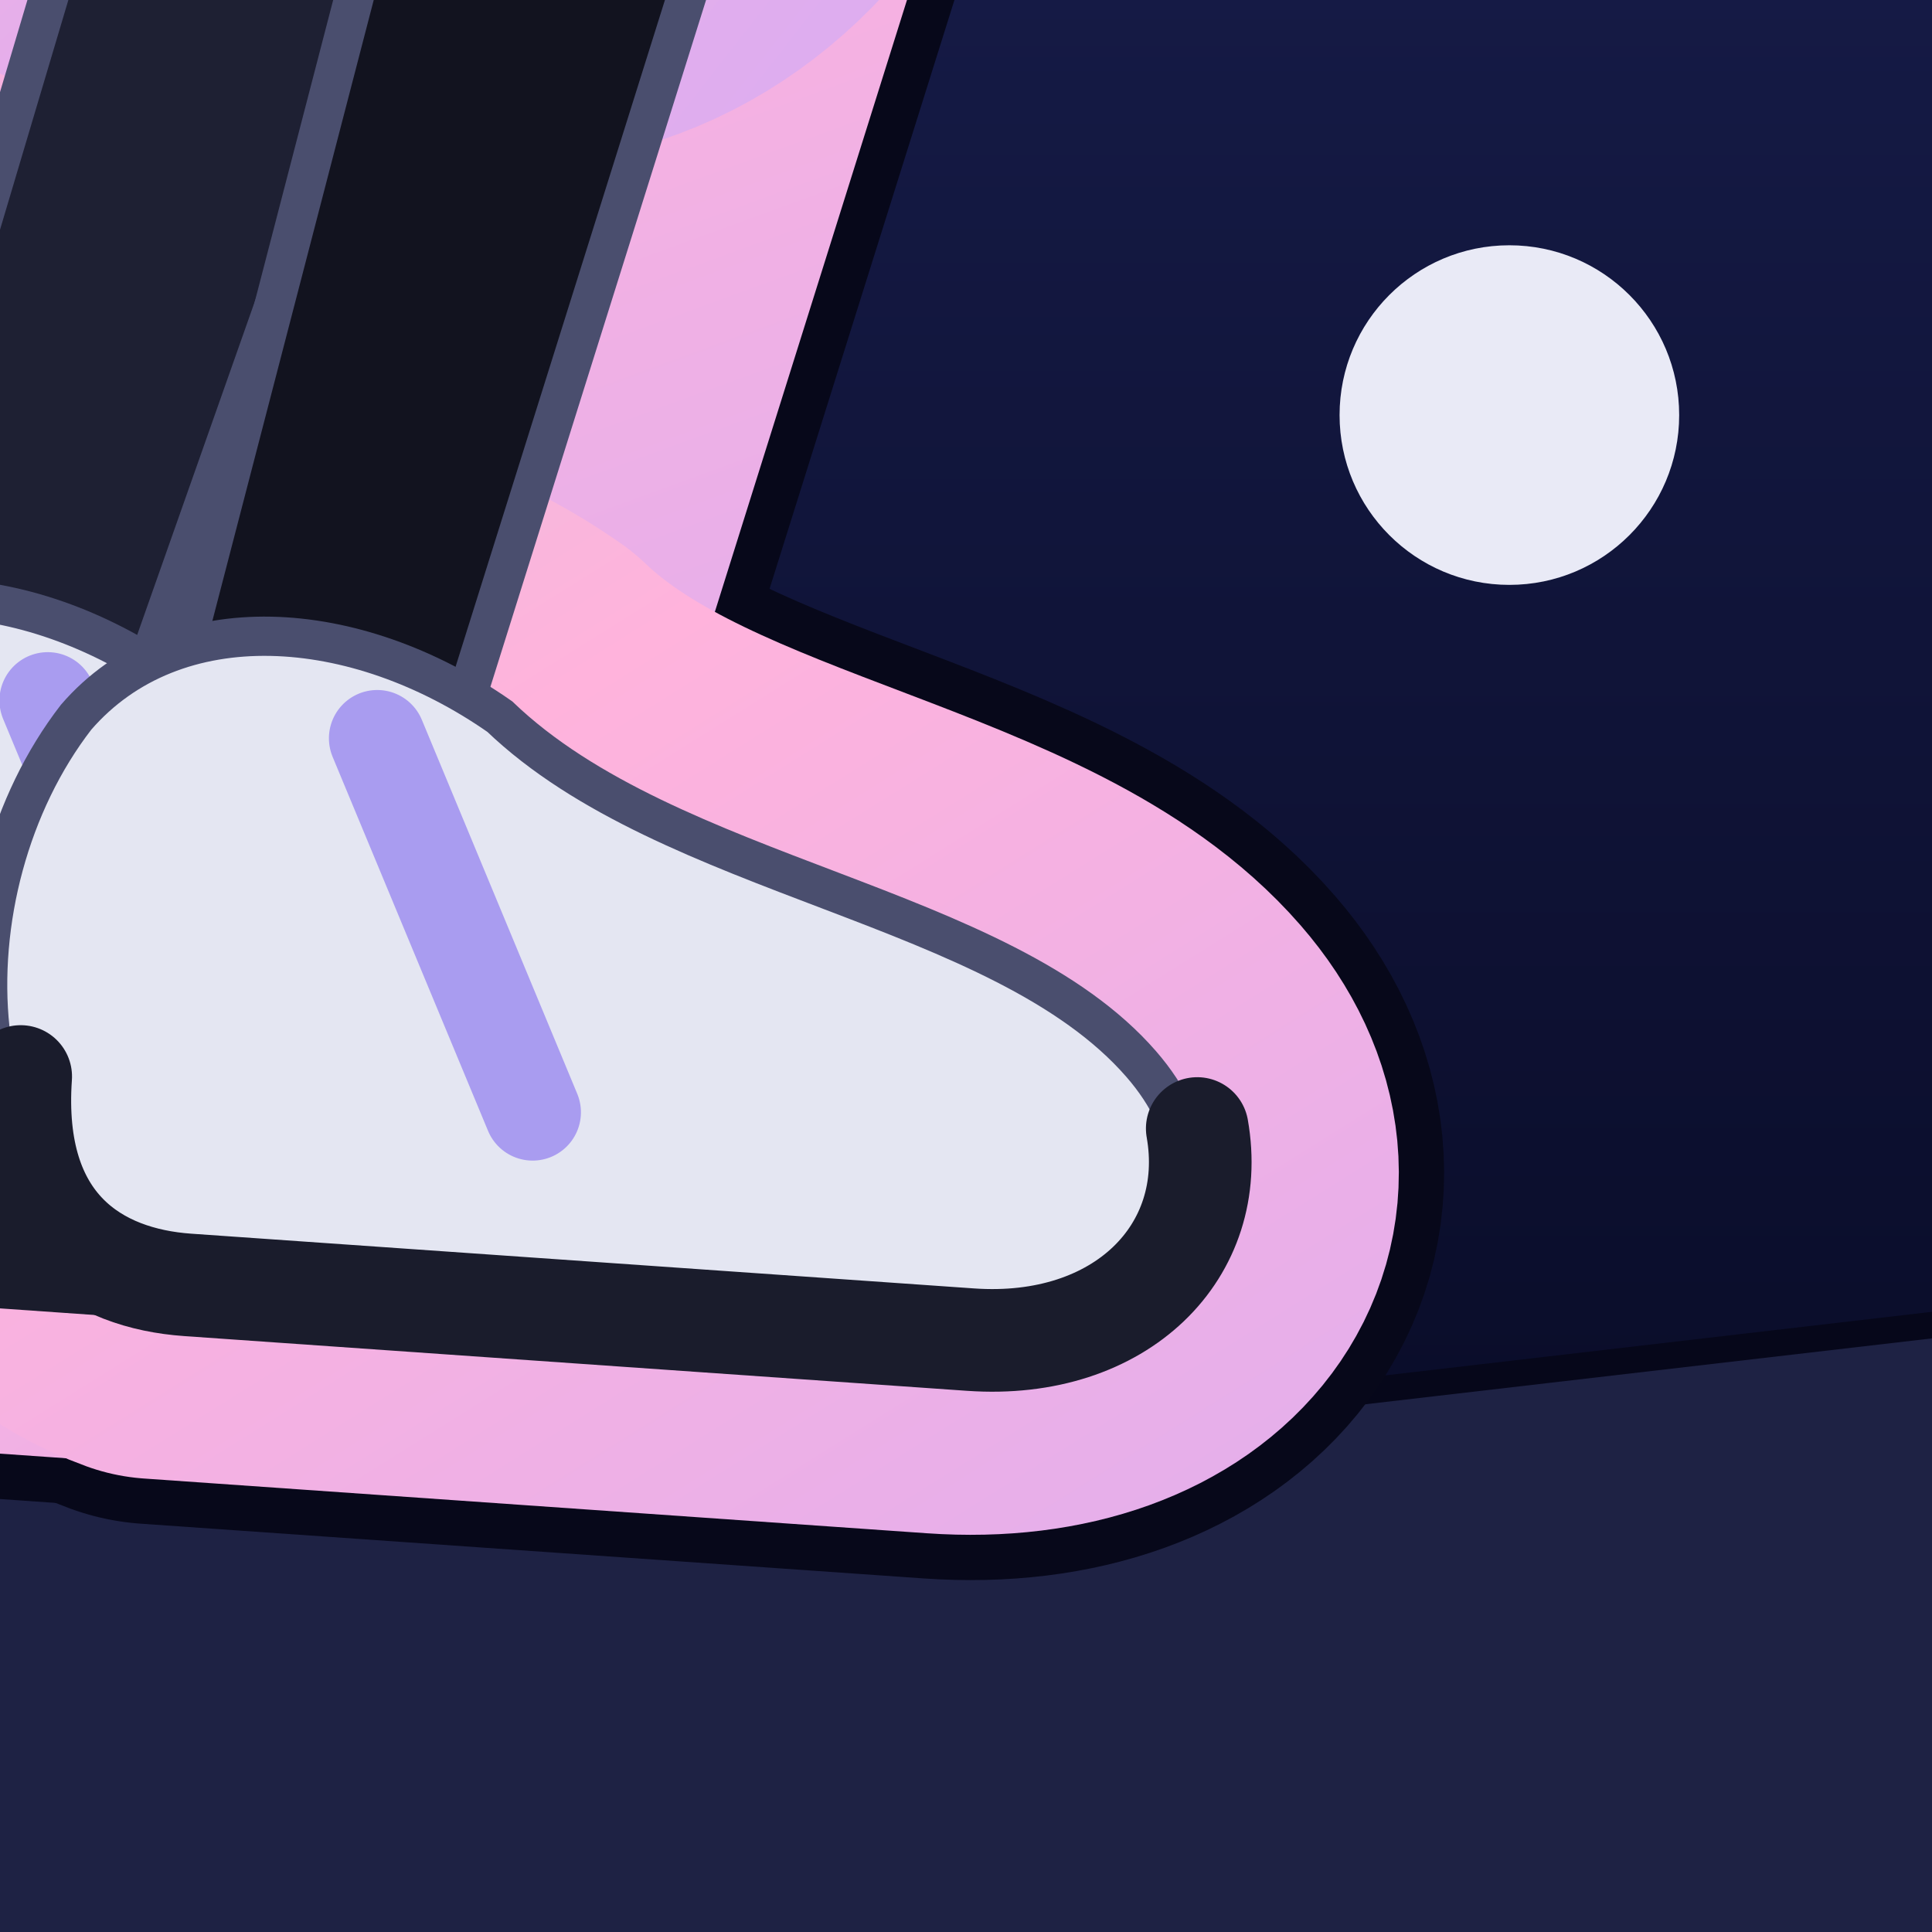
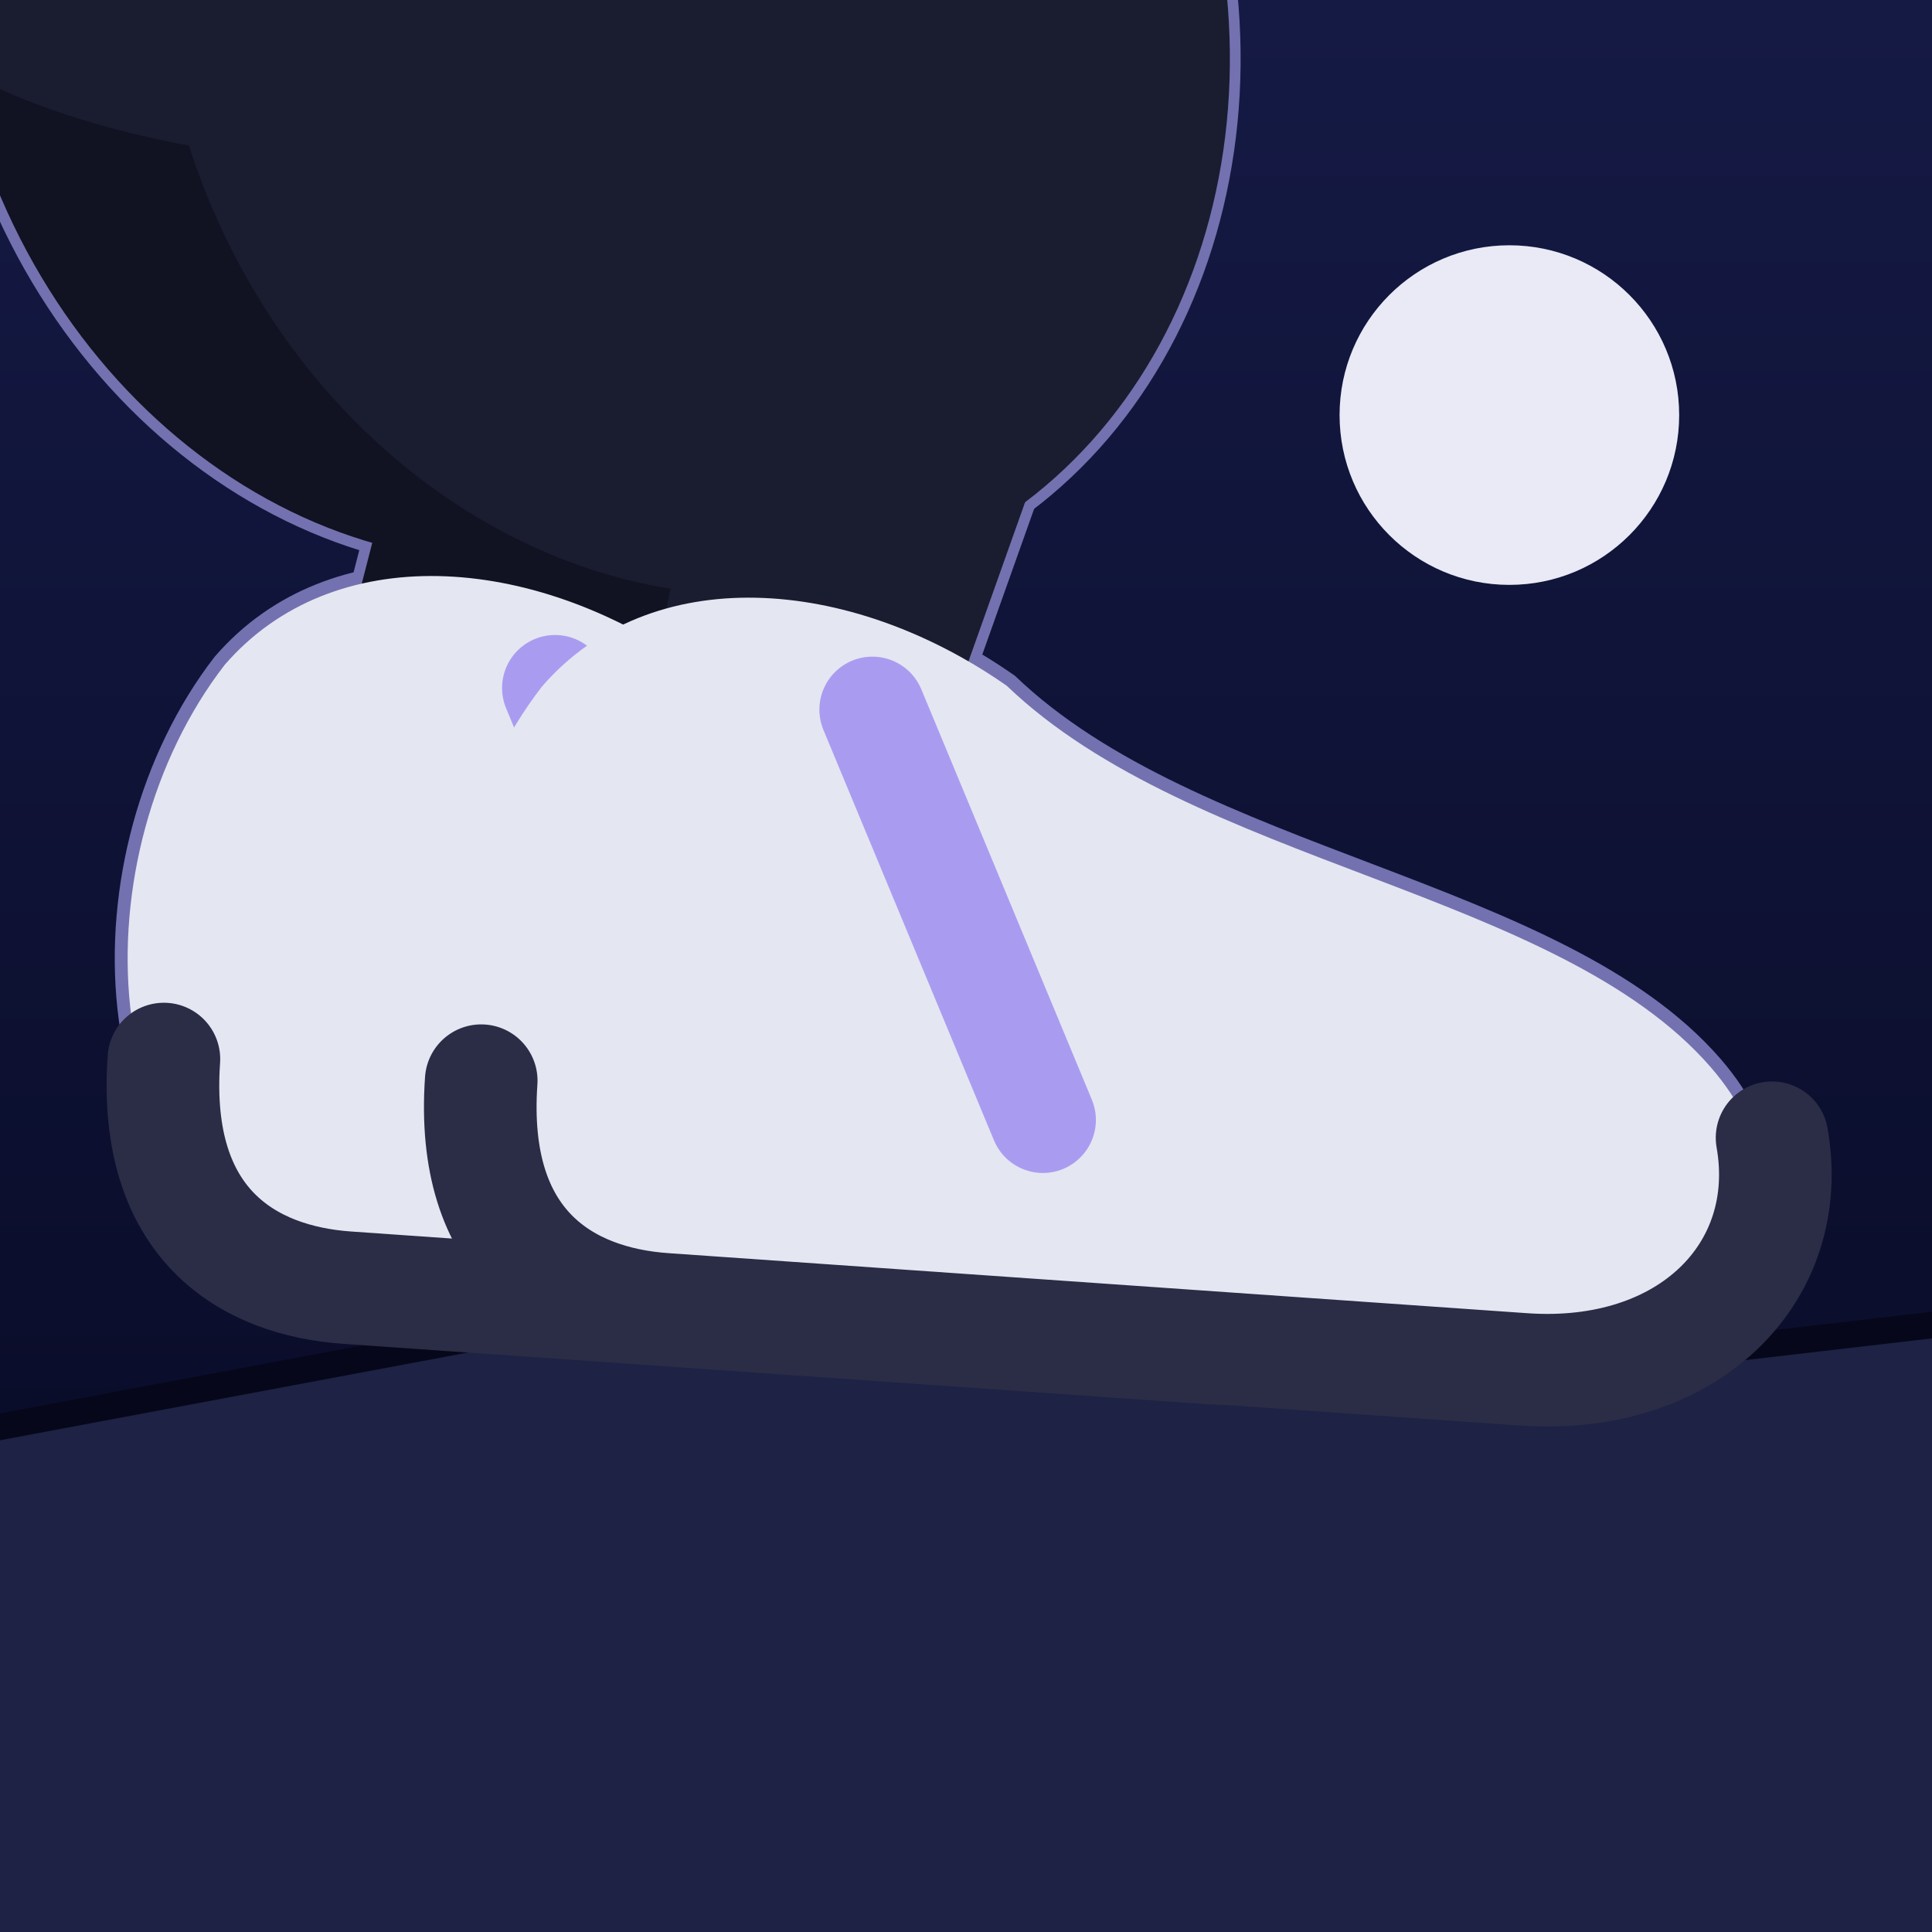
<svg xmlns="http://www.w3.org/2000/svg" viewBox="0 0 1024 1024" width="1024" height="1024" role="img" aria-label="App icon, Shoe">
  <defs>
    <clipPath id="ic-shoe-1024">
      <rect width="1024" height="1024" rx="0" />
    </clipPath>
    <linearGradient id="ib-shoe-1024" x1="0" y1="0" x2="0" y2="1">
      <stop offset="0" stop-color="#151A45" />
      <stop offset="1" stop-color="#060820" />
    </linearGradient>
  </defs>
  <g clip-path="url(#ic-shoe-1024)">
    <rect width="1024" height="1024" fill="url(#ib-shoe-1024)" />
    <circle cx="800" cy="220" r="90" fill="#E9EAF6" />
    <path d="M-20 1044 L-20 760 L300 700 L700 740 L1044 700 L1044 1044Z" fill="#1E2244" stroke="#06071A" stroke-width="14" />
    <path d="M300 700 L700 740" stroke="#C9C6F0" stroke-width="10" />
-     <svg x="0" y="0" width="1024" height="1024" viewBox="-6 34 64 64" preserveAspectRatio="xMidYMid slice">
-       <defs>
-         <linearGradient id="r5" gradientUnits="userSpaceOnUse" x1="-80" y1="-180" x2="80" y2="40">
-           <stop offset="0" stop-color="#C2A8FF" />
-           <stop offset=".35" stop-color="#8FE6E0" />
-           <stop offset=".7" stop-color="#FFB3DC" />
-           <stop offset="1" stop-color="#C2A8FF" />
-         </linearGradient>
-       </defs>
-       <g fill="#07081A" stroke="#07081A" stroke-width="17" stroke-linejoin="round">
+     <svg x="0" y="0" width="1024" height="1024" viewBox="-16 2 70 70" preserveAspectRatio="xMidYMid slice">
+       <g fill="#7471B0" stroke="#7471B0" stroke-width="0.778" stroke-linejoin="round">
        <g transform="translate(0 0)">
          <g data-part="body" transform="translate(0 0) rotate(4)">
-             <g data-part="tail" transform="translate(-14 -2) rotate(-6)">
+             <g data-part="tail" transform="translate(-18 -4) rotate(-6)">
              <g>
-                 <path d="M4 -14 C-20 -12 -44 4 -62 26 C-67 32 -62 38 -55 33 C-38 20 -18 14 4 13Z" />
+                 <path d="M4 -16 C-18 -14 -40 0 -54 18 C-58 24 -53 30 -47 26 C-32 16 -16 12 4 12Z" />
              </g>
            </g>
-             <g data-part="thighFar" transform="translate(-2 -8) rotate(4)">
-               <g data-part="shinFar" transform="translate(10 32) rotate(10)">
+             <g data-part="thighFar" transform="translate(-4 -12) rotate(4)">
+               <g data-part="shinFar" transform="translate(12 28) rotate(10)">
                <g>
-                   <path d="M-5.5 0 L-4.5 40 A4.8 4.8 0 0 0 4.5 40 L5.5 0 A5.5 5.5 0 0 0 -5.5 0Z" />
+                   <path d="M-6 0 L-5 16 A5 5 0 0 0 5 16 L6 0 A6 6 0 0 0 -6 0Z" />
                </g>
-                 <g data-part="shoeFar" transform="translate(0 42) rotate(-14)">
+                 <g data-part="shoeFar" transform="translate(0 20) rotate(-14)">
                  <g>
-                     <path d="M-6 -8 C-10 -2 -9 8 -2 10 L24 10 C31 10 34 5 30 1 C25 -4 14 -4 8 -9 C3 -12 -3 -12 -6 -8Z" fill="#E4E6F2" />
+                     <g transform="scale(1.2)">
+                       <path d="M-6 -8 C-10 -2 -9 8 -2 10 L24 10 C31 10 34 5 30 1 C25 -4 14 -4 8 -9 C3 -12 -3 -12 -6 -8Z" fill="#E4E6F2" />
+                     </g>
                  </g>
                </g>
              </g>
              <g>
-                 <ellipse cx="4" cy="16" rx="15" ry="23" transform="rotate(-14 4 16)" />
+                 <ellipse cx="6" cy="12" rx="19" ry="22" transform="rotate(-20 6 12)" />
              </g>
            </g>
-             <g data-part="armFar" transform="translate(10 -58) rotate(14)">
+             <g data-part="armFar" transform="translate(12 -46) rotate(14)">
              <g>
-                 <path d="M-6 0 L-5.5 48 A7 7 0 1 0 6 50 L6 0 A6 6 0 0 0 -6 0Z" />
+                 <path d="M-7 0 L-7.5 34 A8.5 8.5 0 0 0 9.5 34 L7 0 A7 7 0 0 0 -7 0Z" />
              </g>
            </g>
            <g>
-               <path d="M-20 -6 C-27 -30 -20 -62 2 -72 C18 -76 26 -60 24 -40 C23 -20 18 -2 4 4 C-6 7 -16 3 -20 -6Z" />
+               <path d="M-24 0 C-32 -24 -24 -58 2 -64 C24 -68 34 -48 32 -26 C30 -6 20 6 2 8 C-12 9 -20 6 -24 0Z" />
            </g>
-             <g data-part="head" transform="translate(6 -66) rotate(0)">
-               <g data-part="earFar" transform="translate(-6 -32) rotate(-14)">
+             <g data-part="head" transform="translate(8 -56) rotate(0)">
+               <g data-part="earFar" transform="translate(-12 -54) rotate(-16)">
                <g>
-                   <ellipse cx="0" cy="-17" rx="9" ry="17" />
+                   <ellipse cx="0" cy="-20" rx="13" ry="21" />
                </g>
              </g>
              <g>
-                 <path d="M-20 -16 C-20 -32 -6 -40 6 -38 C18 -36 24 -28 28 -20 C34 -18 38 -14 36 -8 C34 -2 26 0 18 0 C4 2 -20 0 -20 -16Z" />
+                 <circle cx="0" cy="-30" r="32" />
+                 <ellipse cx="26" cy="-20" rx="17" ry="14" />
              </g>
-               <g data-part="earNear" transform="translate(6 -34) rotate(10)">
+               <g data-part="earNear" transform="translate(4 -58) rotate(8)">
                <g>
-                   <ellipse cx="0" cy="-17" rx="9" ry="17" />
+                   <ellipse cx="0" cy="-20" rx="13" ry="21" />
                </g>
              </g>
            </g>
-             <g data-part="thighNear" transform="translate(2 -6) rotate(-6)">
-               <g data-part="shinNear" transform="translate(10 32) rotate(18)">
+             <g data-part="thighNear" transform="translate(2 -10) rotate(-6)">
+               <g data-part="shinNear" transform="translate(12 28) rotate(18)">
                <g>
-                   <path d="M-5.5 0 L-4.5 40 A4.8 4.8 0 0 0 4.5 40 L5.5 0 A5.5 5.5 0 0 0 -5.5 0Z" />
+                   <path d="M-6 0 L-5 16 A5 5 0 0 0 5 16 L6 0 A6 6 0 0 0 -6 0Z" />
                </g>
-                 <g data-part="shoeNear" transform="translate(0 42) rotate(-12)">
+                 <g data-part="shoeNear" transform="translate(0 20) rotate(-12)">
                  <g>
-                     <path d="M-6 -8 C-10 -2 -9 8 -2 10 L24 10 C31 10 34 5 30 1 C25 -4 14 -4 8 -9 C3 -12 -3 -12 -6 -8Z" fill="#E4E6F2" />
+                     <g transform="scale(1.2)">
+                       <path d="M-6 -8 C-10 -2 -9 8 -2 10 L24 10 C31 10 34 5 30 1 C25 -4 14 -4 8 -9 C3 -12 -3 -12 -6 -8Z" fill="#E4E6F2" />
+                     </g>
                  </g>
                </g>
              </g>
              <g>
-                 <ellipse cx="4" cy="16" rx="15" ry="23" transform="rotate(-14 4 16)" />
+                 <ellipse cx="6" cy="12" rx="19" ry="22" transform="rotate(-20 6 12)" />
              </g>
            </g>
-             <g data-part="armNear" transform="translate(14 -56) rotate(-8)">
+             <g data-part="armNear" transform="translate(18 -44) rotate(-8)">
              <g>
-                 <path d="M-6 0 L-5.5 48 A7 7 0 1 0 6 50 L6 0 A6 6 0 0 0 -6 0Z" />
-               </g>
-             </g>
-           </g>
-         </g>
-       </g>
-       <g fill="url(#r5)" stroke="url(#r5)" stroke-width="14" stroke-linejoin="round">
-         <g transform="translate(0 0)">
-           <g data-part="body" transform="translate(0 0) rotate(4)">
-             <g data-part="tail" transform="translate(-14 -2) rotate(-6)">
-               <g>
-                 <path d="M4 -14 C-20 -12 -44 4 -62 26 C-67 32 -62 38 -55 33 C-38 20 -18 14 4 13Z" />
-               </g>
-             </g>
-             <g data-part="thighFar" transform="translate(-2 -8) rotate(4)">
-               <g data-part="shinFar" transform="translate(10 32) rotate(10)">
-                 <g>
-                   <path d="M-5.5 0 L-4.5 40 A4.8 4.8 0 0 0 4.5 40 L5.5 0 A5.5 5.5 0 0 0 -5.5 0Z" />
-                 </g>
-                 <g data-part="shoeFar" transform="translate(0 42) rotate(-14)">
-                   <g>
-                     <path d="M-6 -8 C-10 -2 -9 8 -2 10 L24 10 C31 10 34 5 30 1 C25 -4 14 -4 8 -9 C3 -12 -3 -12 -6 -8Z" fill="#E4E6F2" />
-                   </g>
-                 </g>
-               </g>
-               <g>
-                 <ellipse cx="4" cy="16" rx="15" ry="23" transform="rotate(-14 4 16)" />
-               </g>
-             </g>
-             <g data-part="armFar" transform="translate(10 -58) rotate(14)">
-               <g>
-                 <path d="M-6 0 L-5.5 48 A7 7 0 1 0 6 50 L6 0 A6 6 0 0 0 -6 0Z" />
-               </g>
-             </g>
-             <g>
-               <path d="M-20 -6 C-27 -30 -20 -62 2 -72 C18 -76 26 -60 24 -40 C23 -20 18 -2 4 4 C-6 7 -16 3 -20 -6Z" />
-             </g>
-             <g data-part="head" transform="translate(6 -66) rotate(0)">
-               <g data-part="earFar" transform="translate(-6 -32) rotate(-14)">
-                 <g>
-                   <ellipse cx="0" cy="-17" rx="9" ry="17" />
-                 </g>
-               </g>
-               <g>
-                 <path d="M-20 -16 C-20 -32 -6 -40 6 -38 C18 -36 24 -28 28 -20 C34 -18 38 -14 36 -8 C34 -2 26 0 18 0 C4 2 -20 0 -20 -16Z" />
-               </g>
-               <g data-part="earNear" transform="translate(6 -34) rotate(10)">
-                 <g>
-                   <ellipse cx="0" cy="-17" rx="9" ry="17" />
-                 </g>
-               </g>
-             </g>
-             <g data-part="thighNear" transform="translate(2 -6) rotate(-6)">
-               <g data-part="shinNear" transform="translate(10 32) rotate(18)">
-                 <g>
-                   <path d="M-5.5 0 L-4.5 40 A4.8 4.8 0 0 0 4.5 40 L5.5 0 A5.5 5.5 0 0 0 -5.5 0Z" />
-                 </g>
-                 <g data-part="shoeNear" transform="translate(0 42) rotate(-12)">
-                   <g>
-                     <path d="M-6 -8 C-10 -2 -9 8 -2 10 L24 10 C31 10 34 5 30 1 C25 -4 14 -4 8 -9 C3 -12 -3 -12 -6 -8Z" fill="#E4E6F2" />
-                   </g>
-                 </g>
-               </g>
-               <g>
-                 <ellipse cx="4" cy="16" rx="15" ry="23" transform="rotate(-14 4 16)" />
-               </g>
-             </g>
-             <g data-part="armNear" transform="translate(14 -56) rotate(-8)">
-               <g>
-                 <path d="M-6 0 L-5.5 48 A7 7 0 1 0 6 50 L6 0 A6 6 0 0 0 -6 0Z" />
+                 <path d="M-7 0 L-7.5 34 A8.5 8.5 0 0 0 9.5 34 L7 0 A7 7 0 0 0 -7 0Z" />
              </g>
            </g>
          </g>
        </g>
      </g>
      <g transform="translate(0 0)">
        <g data-part="body" transform="translate(0 0) rotate(4)">
-           <g data-part="tail" transform="translate(-14 -2) rotate(-6)">
-             <g fill="#12131F" stroke="#4A4E6E" stroke-width="1.3">
-               <path d="M4 -14 C-20 -12 -44 4 -62 26 C-67 32 -62 38 -55 33 C-38 20 -18 14 4 13Z" />
+           <g data-part="tail" transform="translate(-18 -4) rotate(-6)">
+             <g fill="#1A1C30">
+               <path d="M4 -16 C-18 -14 -40 0 -54 18 C-58 24 -53 30 -47 26 C-32 16 -16 12 4 12Z" />
            </g>
          </g>
-           <g data-part="thighFar" transform="translate(-2 -8) rotate(4)">
-             <g data-part="shinFar" transform="translate(10 32) rotate(10)">
-               <g fill="#1E2033" stroke="#4A4E6E" stroke-width="1.3">
-                 <path d="M-5.5 0 L-4.5 40 A4.8 4.8 0 0 0 4.5 40 L5.5 0 A5.5 5.5 0 0 0 -5.5 0Z" />
+           <g data-part="thighFar" transform="translate(-4 -12) rotate(4)">
+             <g data-part="shinFar" transform="translate(12 28) rotate(10)">
+               <g fill="#111222">
+                 <path d="M-6 0 L-5 16 A5 5 0 0 0 5 16 L6 0 A6 6 0 0 0 -6 0Z" />
              </g>
-               <g data-part="shoeFar" transform="translate(0 42) rotate(-14)">
-                 <g fill="#12131F" stroke="#4A4E6E" stroke-width="1.3">
-                   <path d="M-6 -8 C-10 -2 -9 8 -2 10 L24 10 C31 10 34 5 30 1 C25 -4 14 -4 8 -9 C3 -12 -3 -12 -6 -8Z" fill="#E4E6F2" />
-                   <g data-detail="">
-                     <path d="M-7 4 C-7 9 -4 10.5 -1 10.5 L25 10.5 C30 10.5 33 7 32 3" fill="none" stroke="#1A1C2C" stroke-width="3.4" stroke-linecap="round" />
-                     <path d="M4 -8 L10 4" stroke="#A99CF0" stroke-width="3.2" stroke-linecap="round" />
+               <g data-part="shoeFar" transform="translate(0 20) rotate(-14)">
+                 <g fill="#1A1C30">
+                   <g transform="scale(1.2)">
+                     <path d="M-6 -8 C-10 -2 -9 8 -2 10 L24 10 C31 10 34 5 30 1 C25 -4 14 -4 8 -9 C3 -12 -3 -12 -6 -8Z" fill="#E4E6F2" />
+                     <g data-detail="">
+                       <path d="M-7 4 C-7 9 -4 10.5 -1 10.5 L25 10.5 C30 10.5 33 7 32 3" fill="none" stroke="#2A2D45" stroke-width="3.4" stroke-linecap="round" />
+                       <path d="M4 -8 L10 4" stroke="#A99CF0" stroke-width="3.2" stroke-linecap="round" />
+                     </g>
                  </g>
                </g>
              </g>
            </g>
-             <g fill="#1E2033" stroke="#4A4E6E" stroke-width="1.3">
-               <ellipse cx="4" cy="16" rx="15" ry="23" transform="rotate(-14 4 16)" />
+             <g fill="#111222">
+               <ellipse cx="6" cy="12" rx="19" ry="22" transform="rotate(-20 6 12)" />
            </g>
          </g>
-           <g data-part="armFar" transform="translate(10 -58) rotate(14)">
-             <g fill="#1E2033" stroke="#4A4E6E" stroke-width="1.3">
-               <path d="M-6 0 L-5.5 48 A7 7 0 1 0 6 50 L6 0 A6 6 0 0 0 -6 0Z" />
+           <g data-part="armFar" transform="translate(12 -46) rotate(14)">
+             <g fill="#111222">
+               <path d="M-7 0 L-7.5 34 A8.5 8.5 0 0 0 9.5 34 L7 0 A7 7 0 0 0 -7 0Z" />
            </g>
          </g>
-           <g fill="#12131F" stroke="#4A4E6E" stroke-width="1.3">
-             <path d="M-20 -6 C-27 -30 -20 -62 2 -72 C18 -76 26 -60 24 -40 C23 -20 18 -2 4 4 C-6 7 -16 3 -20 -6Z" />
+           <g fill="#1A1C30">
+             <path d="M-24 0 C-32 -24 -24 -58 2 -64 C24 -68 34 -48 32 -26 C30 -6 20 6 2 8 C-12 9 -20 6 -24 0Z" />
          </g>
-           <g data-part="head" transform="translate(6 -66) rotate(0)">
-             <g data-part="earFar" transform="translate(-6 -32) rotate(-14)">
-               <g fill="#1E2033" stroke="#4A4E6E" stroke-width="1.3">
-                 <ellipse cx="0" cy="-17" rx="9" ry="17" />
+           <g data-part="head" transform="translate(8 -56) rotate(0)">
+             <g data-part="earFar" transform="translate(-12 -54) rotate(-16)">
+               <g fill="#111222">
+                 <ellipse cx="0" cy="-20" rx="13" ry="21" />
                <g data-detail="">
-                   <ellipse cx="0" cy="-16" rx="4.6" ry="11" fill="#3C3F5C" />
+                   <ellipse cx="0" cy="-19" rx="7" ry="13" fill="#4A4E78" />
                </g>
              </g>
            </g>
-             <g fill="#12131F" stroke="#4A4E6E" stroke-width="1.3">
-               <path d="M-20 -16 C-20 -32 -6 -40 6 -38 C18 -36 24 -28 28 -20 C34 -18 38 -14 36 -8 C34 -2 26 0 18 0 C4 2 -20 0 -20 -16Z" />
+             <g fill="#1A1C30">
+               <circle cx="0" cy="-30" r="32" />
+               <ellipse cx="26" cy="-20" rx="17" ry="14" />
              <g data-detail="">
-                 <path d="M16 -20 C26 -22 36 -16 35 -9 C34 -2 24 -1 16 -2 C12 -6 12 -16 16 -20Z" fill="#ECEEF8" />
-                 <ellipse cx="33" cy="-13" rx="4" ry="3.2" fill="#0A0A12" />
-                 <path d="M23 -6 Q27 -3 31 -5" fill="none" stroke="#0A0A12" stroke-width="1.6" stroke-linecap="round" />
-                 <circle cx="10" cy="-22" r="3.2" fill="#0A0A12" stroke="#D3D7EC" stroke-width="1.2" />
-                 <circle cx="11" cy="-23" r="1" fill="#fff" />
-                 <circle cx="2" cy="-8" r="3.6" fill="#D3D7EC" />
-                 <circle cx="-5" cy="-14" r="2.4" fill="#D3D7EC" />
+                 <ellipse cx="30" cy="-20" rx="13" ry="11" fill="#ECEEF8" />
+                 <ellipse cx="40" cy="-24" rx="5" ry="4" fill="#0A0A12" />
+                 <path d="M28 -13 Q33 -9 38 -13" fill="none" stroke="#0A0A12" stroke-width="1.8" stroke-linecap="round" />
+                 <circle data-eye="" cx="14" cy="-38" r="3.8" fill="#0A0A12" />
+                 <circle data-glint="" cx="15" cy="-39.4" r="1.2" fill="#fff" />
+                 <circle cx="4" cy="-14" r="4.6" fill="#D3D7EC" />
+                 <circle cx="-6" cy="-22" r="3.4" fill="#D3D7EC" />
              </g>
            </g>
-             <g data-part="earNear" transform="translate(6 -34) rotate(10)">
-               <g fill="#12131F" stroke="#4A4E6E" stroke-width="1.3">
-                 <ellipse cx="0" cy="-17" rx="9" ry="17" />
+             <g data-part="earNear" transform="translate(4 -58) rotate(8)">
+               <g fill="#1A1C30">
+                 <ellipse cx="0" cy="-20" rx="13" ry="21" />
                <g data-detail="">
-                   <ellipse cx="0" cy="-16" rx="4.6" ry="11" fill="#3C3F5C" />
+                   <ellipse cx="0" cy="-19" rx="7" ry="13" fill="#4A4E78" />
                </g>
              </g>
            </g>
          </g>
-           <g data-part="thighNear" transform="translate(2 -6) rotate(-6)">
-             <g data-part="shinNear" transform="translate(10 32) rotate(18)">
-               <g fill="#12131F" stroke="#4A4E6E" stroke-width="1.3">
-                 <path d="M-5.5 0 L-4.5 40 A4.8 4.8 0 0 0 4.5 40 L5.5 0 A5.5 5.5 0 0 0 -5.5 0Z" />
+           <g data-part="thighNear" transform="translate(2 -10) rotate(-6)">
+             <g data-part="shinNear" transform="translate(12 28) rotate(18)">
+               <g fill="#1A1C30">
+                 <path d="M-6 0 L-5 16 A5 5 0 0 0 5 16 L6 0 A6 6 0 0 0 -6 0Z" />
              </g>
-               <g data-part="shoeNear" transform="translate(0 42) rotate(-12)">
-                 <g fill="#12131F" stroke="#4A4E6E" stroke-width="1.3">
-                   <path d="M-6 -8 C-10 -2 -9 8 -2 10 L24 10 C31 10 34 5 30 1 C25 -4 14 -4 8 -9 C3 -12 -3 -12 -6 -8Z" fill="#E4E6F2" />
-                   <g data-detail="">
-                     <path d="M-7 4 C-7 9 -4 10.5 -1 10.5 L25 10.5 C30 10.5 33 7 32 3" fill="none" stroke="#1A1C2C" stroke-width="3.4" stroke-linecap="round" />
-                     <path d="M4 -8 L10 4" stroke="#A99CF0" stroke-width="3.2" stroke-linecap="round" />
+               <g data-part="shoeNear" transform="translate(0 20) rotate(-12)">
+                 <g fill="#1A1C30">
+                   <g transform="scale(1.2)">
+                     <path d="M-6 -8 C-10 -2 -9 8 -2 10 L24 10 C31 10 34 5 30 1 C25 -4 14 -4 8 -9 C3 -12 -3 -12 -6 -8Z" fill="#E4E6F2" />
+                     <g data-detail="">
+                       <path d="M-7 4 C-7 9 -4 10.5 -1 10.5 L25 10.5 C30 10.5 33 7 32 3" fill="none" stroke="#2A2D45" stroke-width="3.4" stroke-linecap="round" />
+                       <path d="M4 -8 L10 4" stroke="#A99CF0" stroke-width="3.2" stroke-linecap="round" />
+                     </g>
                  </g>
                </g>
              </g>
            </g>
-             <g fill="#12131F" stroke="#4A4E6E" stroke-width="1.3">
-               <ellipse cx="4" cy="16" rx="15" ry="23" transform="rotate(-14 4 16)" />
+             <g fill="#1A1C30">
+               <ellipse cx="6" cy="12" rx="19" ry="22" transform="rotate(-20 6 12)" />
            </g>
          </g>
-           <g data-part="armNear" transform="translate(14 -56) rotate(-8)">
-             <g fill="#1D2038" stroke="#4A4E6E" stroke-width="1.3">
-               <path d="M-6 0 L-5.5 48 A7 7 0 1 0 6 50 L6 0 A6 6 0 0 0 -6 0Z" />
+           <g data-part="armNear" transform="translate(18 -44) rotate(-8)">
+             <g fill="#23263F" stroke="#7471B0" stroke-width="2">
+               <path d="M-7 0 L-7.5 34 A8.5 8.5 0 0 0 9.5 34 L7 0 A7 7 0 0 0 -7 0Z" />
            </g>
          </g>
        </g>
      </g>
    </svg>
  </g>
</svg>
